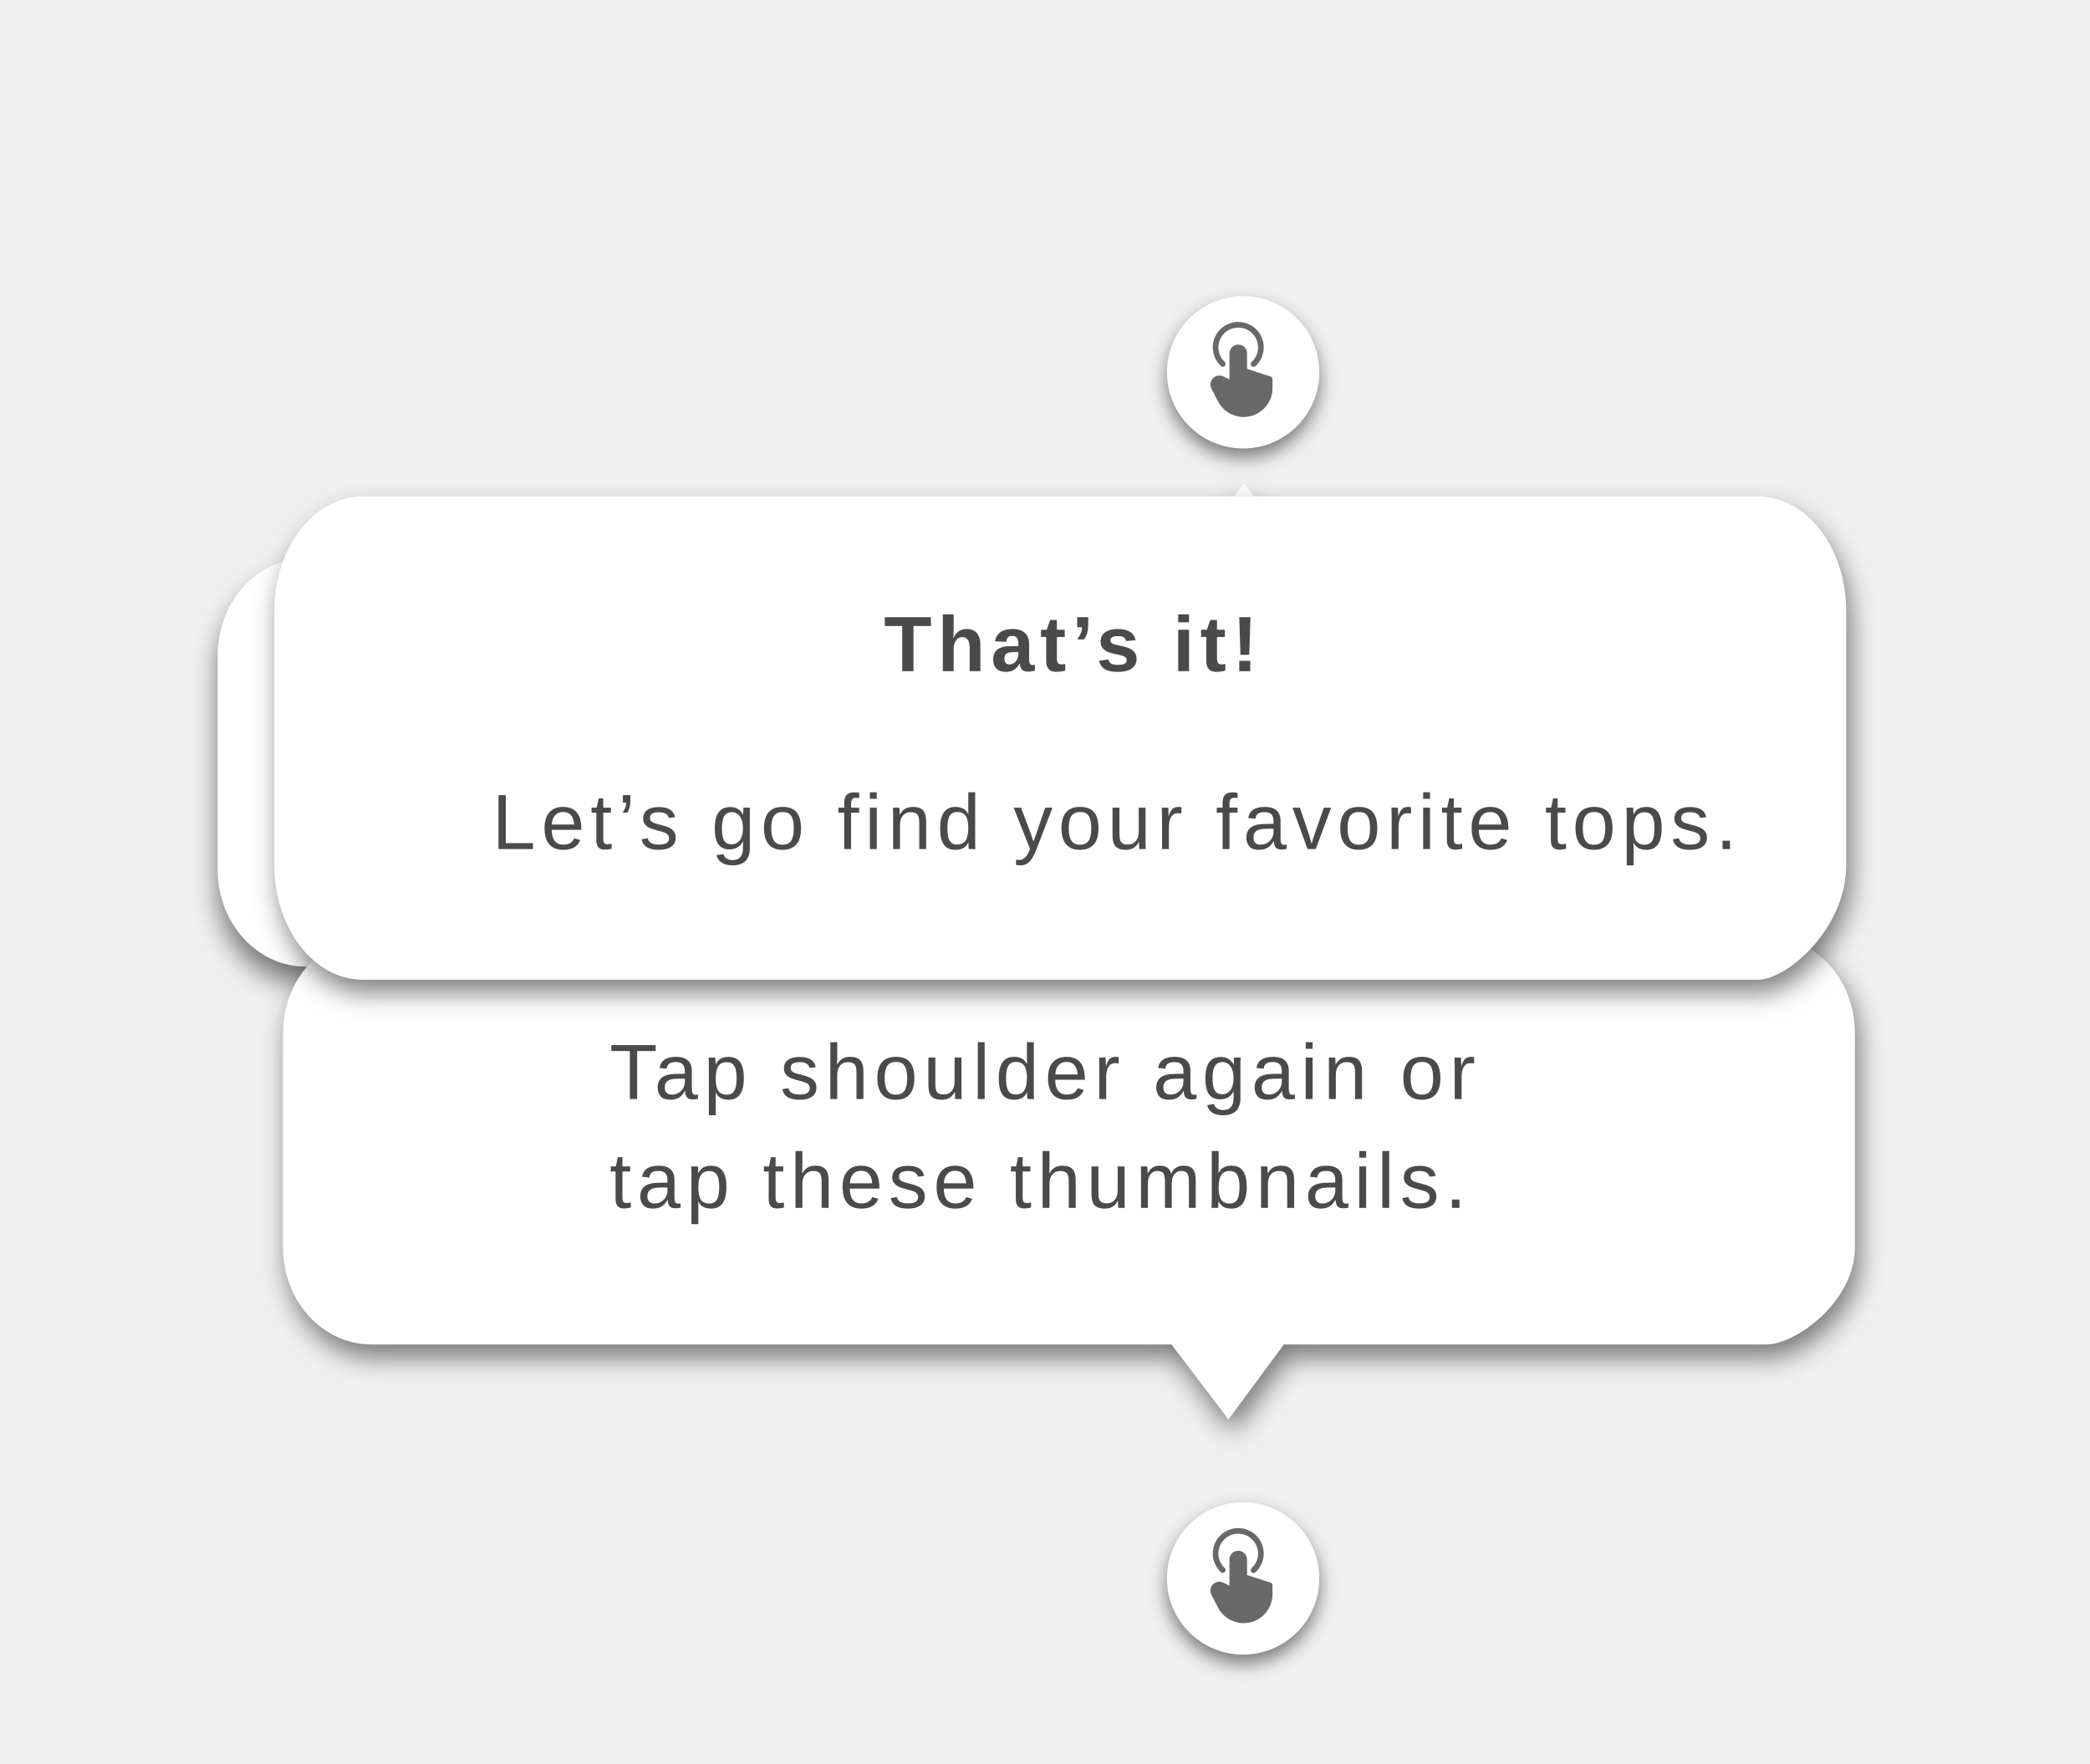
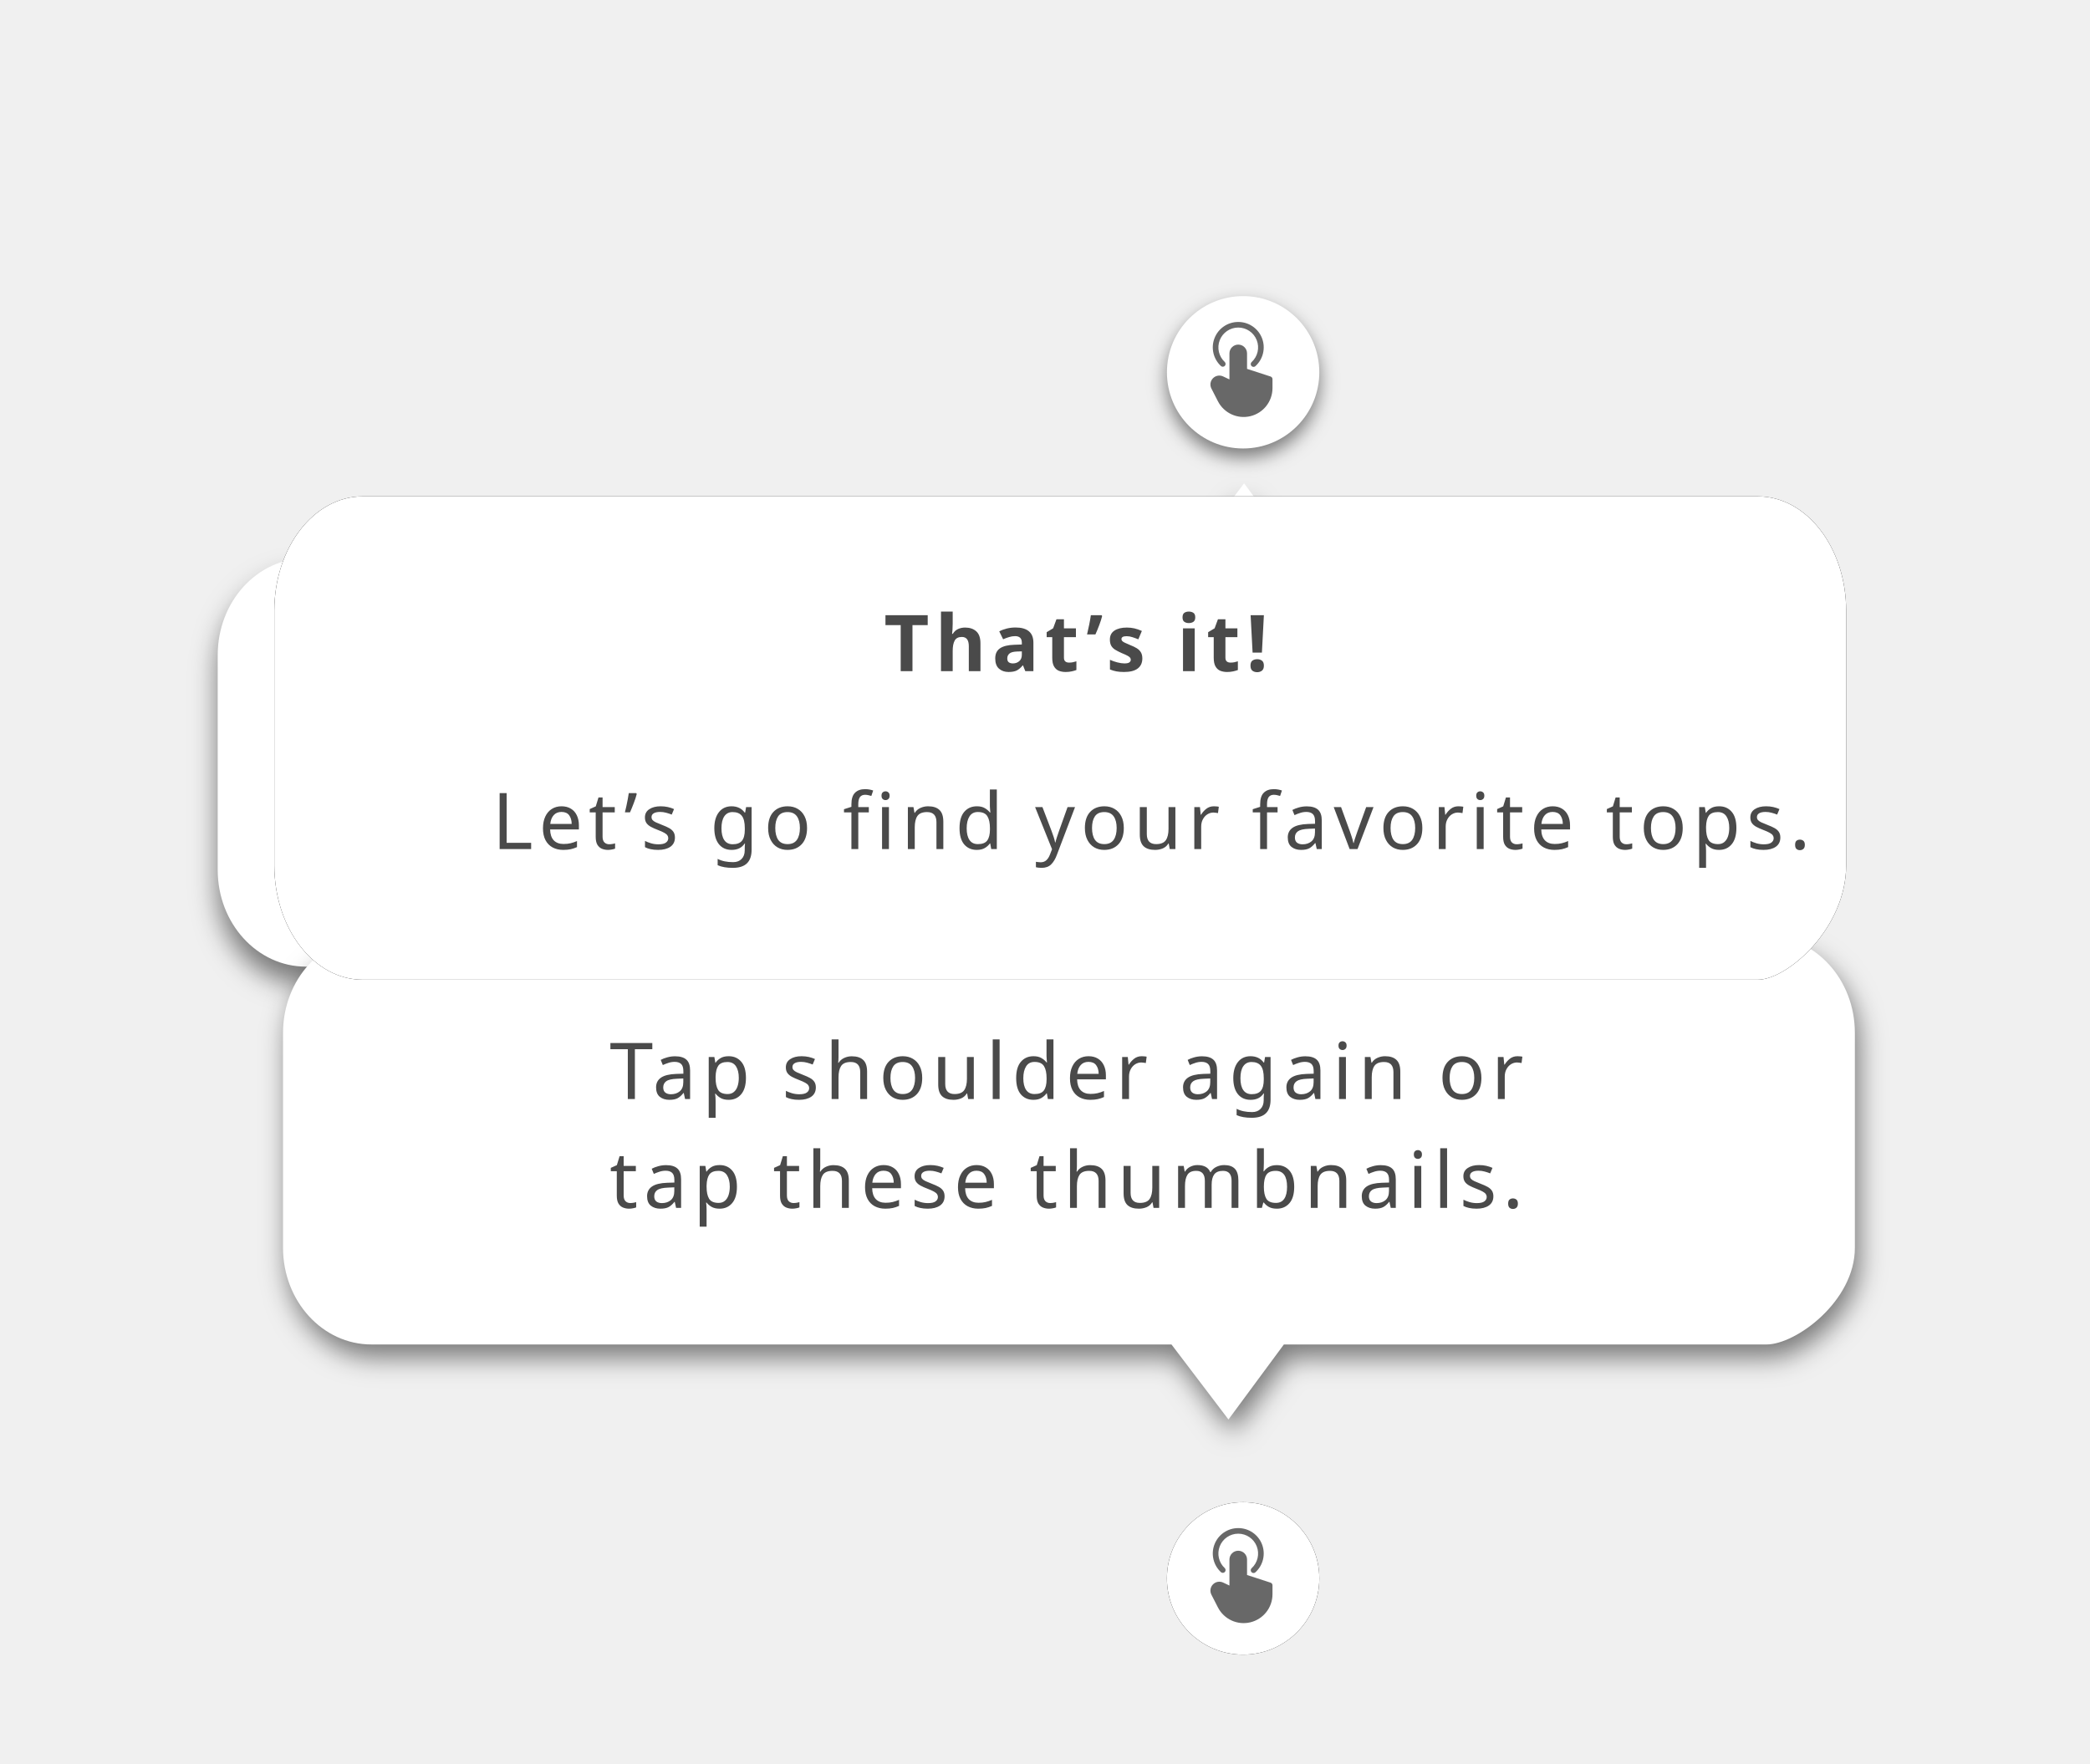
<svg xmlns="http://www.w3.org/2000/svg" xmlns:xlink="http://www.w3.org/1999/xlink" width="480px" height="405px" viewBox="0 0 480 405" version="1.1">
  <defs>
-     <path d="M20.243,17.229 C23.617,17.229 111.702,17.231 111.702,17.231 L124.4,-1.13686838e-13 L137.456,17.229 L339.885,17.229 C351.065,17.229 360.128,27.168 360.128,39.429 L360.128,88.8 C360.128,101.061 351.065,111 339.885,111 L20.243,111 C9.063,111 -8.31335001e-13,101.061 -8.31335001e-13,88.8 L-8.31335001e-13,39.429 C-8.31335001e-13,27.168 13.495,17.229 20.243,17.229 Z" id="path-onb-1" />
-     <filter x="-3.1%" y="-6.3%" width="106.1%" height="119.8%" filterUnits="objectBoundingBox" id="filter-onb-1">
+     <path d="M20.243,17.229 C23.617,17.229 111.702,17.231 111.702,17.231 L124.4,-1.13686838e-13 L137.456,17.229 L339.885,17.229 C351.065,17.229 360.128,27.168 360.128,39.429 L360.128,88.8 C360.128,101.061 351.065,111 339.885,111 L20.243,111 C9.063,111 -8.31335001e-13,101.061 -8.31335001e-13,88.8 L-8.31335001e-13,39.429 C-8.31335001e-13,27.168 13.495,17.229 20.243,17.229 Z" id="onb-path-1" />
+     <filter x="-3.1%" y="-6.3%" width="106.1%" height="119.8%" filterUnits="objectBoundingBox" id="onb-filter-1">
      <feOffset dx="0" dy="4" in="SourceAlpha" result="shadowOffsetOuter1" />
      <feGaussianBlur stdDeviation="3" in="shadowOffsetOuter1" result="shadowBlurOuter1" />
      <feColorMatrix values="0 0 0 0 0   0 0 0 0 0   0 0 0 0 0  0 0 0 0.5 0" type="matrix" in="shadowBlurOuter1" />
    </filter>
-     <circle id="path-3" cx="17.5" cy="17.5" r="17.5" />
-     <filter x="-20.0%" y="-14.3%" width="140.0%" height="140.0%" filterUnits="objectBoundingBox" id="filter-4">
+     <circle id="onb-path-3" cx="17.5" cy="17.5" r="17.5" />
+     <filter x="-20.0%" y="-14.3%" width="140.0%" height="140.0%" filterUnits="objectBoundingBox" id="onb-filter-4">
      <feOffset dx="0" dy="2" in="SourceAlpha" result="shadowOffsetOuter1" />
      <feGaussianBlur stdDeviation="2" in="shadowOffsetOuter1" result="shadowBlurOuter1" />
      <feColorMatrix values="0 0 0 0 0   0 0 0 0 0   0 0 0 0 0  0 0 0 0.5 0" type="matrix" in="shadowBlurOuter1" />
    </filter>
-     <path d="M20.292,17.229 C23.674,17.229 131.137,17.231 131.137,17.231 L143.866,-1.13686838e-13 L156.953,17.229 L340.708,17.229 C351.915,17.229 361,27.168 361,39.429 L361,88.8 C361,101.061 351.915,111 340.708,111 L20.292,111 C9.085,111 -8.52651283e-13,101.061 -8.52651283e-13,88.8 L-8.52651283e-13,39.429 C-8.52651283e-13,27.168 13.528,17.229 20.292,17.229 Z" id="path-5" />
-     <filter x="-3.2%" y="-12.2%" width="105.8%" height="118.9%" filterUnits="objectBoundingBox" id="filter-6">
+     <path d="M20.292,17.229 C23.674,17.229 131.137,17.231 131.137,17.231 L143.866,-1.13686838e-13 L156.953,17.229 L340.708,17.229 C351.915,17.229 361,27.168 361,39.429 L361,88.8 C361,101.061 351.915,111 340.708,111 L20.292,111 C9.085,111 -8.52651283e-13,101.061 -8.52651283e-13,88.8 L-8.52651283e-13,39.429 C-8.52651283e-13,27.168 13.528,17.229 20.292,17.229 Z" id="onb-path-5" />
+     <filter x="-3.2%" y="-12.2%" width="105.8%" height="118.9%" filterUnits="objectBoundingBox" id="onb-filter-6">
      <feOffset dx="-1" dy="-3" in="SourceAlpha" result="shadowOffsetOuter1" />
      <feGaussianBlur stdDeviation="3" in="shadowOffsetOuter1" result="shadowBlurOuter1" />
      <feColorMatrix values="0 0 0 0 0   0 0 0 0 0   0 0 0 0 0  0 0 0 0.5 0" type="matrix" in="shadowBlurOuter1" />
    </filter>
-     <circle id="path-7" cx="17.5" cy="17.5" r="17.5" />
-     <filter x="-20.0%" y="-14.3%" width="140.0%" height="140.0%" filterUnits="objectBoundingBox" id="filter-8">
+     <circle id="onb-path-7" cx="17.5" cy="17.5" r="17.5" />
+     <filter x="-20.0%" y="-14.3%" width="140.0%" height="140.0%" filterUnits="objectBoundingBox" id="onb-filter-8">
      <feOffset dx="0" dy="2" in="SourceAlpha" result="shadowOffsetOuter1" />
      <feGaussianBlur stdDeviation="2" in="shadowOffsetOuter1" result="shadowBlurOuter1" />
      <feColorMatrix values="0 0 0 0 0   0 0 0 0 0   0 0 0 0 0  0 0 0 0.5 0" type="matrix" in="shadowBlurOuter1" />
    </filter>
-     <circle id="path-9" cx="15.5" cy="15.5" r="15.5" />
-     <filter x="-22.6%" y="-16.1%" width="145.2%" height="145.2%" filterUnits="objectBoundingBox" id="filter-10">
+     <circle id="onb-path-9" cx="15.5" cy="15.5" r="15.5" />
+     <filter x="-22.6%" y="-16.1%" width="145.2%" height="145.2%" filterUnits="objectBoundingBox" id="onb-filter-10">
      <feOffset dx="0" dy="2" in="SourceAlpha" result="shadowOffsetOuter1" />
      <feGaussianBlur stdDeviation="2" in="shadowOffsetOuter1" result="shadowBlurOuter1" />
      <feColorMatrix values="0 0 0 0 0   0 0 0 0 0   0 0 0 0 0  0 0 0 0.5 0" type="matrix" in="shadowBlurOuter1" />
    </filter>
-     <circle id="path-11" cx="15.5" cy="15.5" r="15.5" />
-     <filter x="-22.6%" y="-16.1%" width="145.2%" height="145.2%" filterUnits="objectBoundingBox" id="filter-12">
+     <circle id="onb-path-11" cx="15.5" cy="15.5" r="15.5" />
+     <filter x="-22.6%" y="-16.1%" width="145.2%" height="145.2%" filterUnits="objectBoundingBox" id="onb-filter-12">
      <feOffset dx="0" dy="2" in="SourceAlpha" result="shadowOffsetOuter1" />
      <feGaussianBlur stdDeviation="2" in="shadowOffsetOuter1" result="shadowBlurOuter1" />
      <feColorMatrix values="0 0 0 0 0   0 0 0 0 0   0 0 0 0 0  0 0 0 0.5 0" type="matrix" in="shadowBlurOuter1" />
    </filter>
-     <circle id="path-13" cx="15.5" cy="15.5" r="15.5" />
-     <filter x="-22.6%" y="-16.1%" width="145.2%" height="145.2%" filterUnits="objectBoundingBox" id="filter-14">
+     <circle id="onb-path-13" cx="15.5" cy="15.5" r="15.5" />
+     <filter x="-22.6%" y="-16.1%" width="145.2%" height="145.2%" filterUnits="objectBoundingBox" id="onb-filter-14">
      <feOffset dx="0" dy="2" in="SourceAlpha" result="shadowOffsetOuter1" />
      <feGaussianBlur stdDeviation="2" in="shadowOffsetOuter1" result="shadowBlurOuter1" />
      <feColorMatrix values="0 0 0 0 0   0 0 0 0 0   0 0 0 0 0  0 0 0 0.5 0" type="matrix" in="shadowBlurOuter1" />
    </filter>
-     <circle id="path-15" cx="15.5" cy="15.5" r="15.5" />
-     <filter x="-22.6%" y="-16.1%" width="145.2%" height="145.2%" filterUnits="objectBoundingBox" id="filter-16">
+     <circle id="onb-path-15" cx="15.5" cy="15.5" r="15.5" />
+     <filter x="-22.6%" y="-16.1%" width="145.2%" height="145.2%" filterUnits="objectBoundingBox" id="onb-filter-16">
      <feOffset dx="0" dy="2" in="SourceAlpha" result="shadowOffsetOuter1" />
      <feGaussianBlur stdDeviation="2" in="shadowOffsetOuter1" result="shadowBlurOuter1" />
      <feColorMatrix values="0 0 0 0 0   0 0 0 0 0   0 0 0 0 0  0 0 0 0.5 0" type="matrix" in="shadowBlurOuter1" />
    </filter>
-     <circle id="path-17" cx="15.5" cy="15.5" r="15.5" />
-     <filter x="-22.6%" y="-16.1%" width="145.2%" height="145.2%" filterUnits="objectBoundingBox" id="filter-18">
+     <circle id="onb-path-17" cx="15.5" cy="15.5" r="15.5" />
+     <filter x="-22.6%" y="-16.1%" width="145.2%" height="145.2%" filterUnits="objectBoundingBox" id="onb-filter-18">
      <feOffset dx="0" dy="2" in="SourceAlpha" result="shadowOffsetOuter1" />
      <feGaussianBlur stdDeviation="2" in="shadowOffsetOuter1" result="shadowBlurOuter1" />
      <feColorMatrix values="0 0 0 0 0   0 0 0 0 0   0 0 0 0 0  0 0 0 0.5 0" type="matrix" in="shadowBlurOuter1" />
    </filter>
-     <circle id="path-19" cx="15.5" cy="15.5" r="15.5" />
-     <filter x="-22.6%" y="-16.1%" width="145.2%" height="145.2%" filterUnits="objectBoundingBox" id="filter-20">
+     <circle id="onb-path-19" cx="15.5" cy="15.5" r="15.5" />
+     <filter x="-22.6%" y="-16.1%" width="145.2%" height="145.2%" filterUnits="objectBoundingBox" id="onb-filter-20">
      <feOffset dx="0" dy="2" in="SourceAlpha" result="shadowOffsetOuter1" />
      <feGaussianBlur stdDeviation="2" in="shadowOffsetOuter1" result="shadowBlurOuter1" />
      <feColorMatrix values="0 0 0 0 0   0 0 0 0 0   0 0 0 0 0  0 0 0 0.5 0" type="matrix" in="shadowBlurOuter1" />
    </filter>
-     <circle id="path-21" cx="15.5" cy="15.5" r="15.5" />
-     <filter x="-22.6%" y="-16.1%" width="145.2%" height="145.2%" filterUnits="objectBoundingBox" id="filter-22">
+     <circle id="onb-path-21" cx="15.5" cy="15.5" r="15.5" />
+     <filter x="-22.6%" y="-16.1%" width="145.2%" height="145.2%" filterUnits="objectBoundingBox" id="onb-filter-22">
      <feOffset dx="0" dy="2" in="SourceAlpha" result="shadowOffsetOuter1" />
      <feGaussianBlur stdDeviation="2" in="shadowOffsetOuter1" result="shadowBlurOuter1" />
      <feColorMatrix values="0 0 0 0 0   0 0 0 0 0   0 0 0 0 0  0 0 0 0.5 0" type="matrix" in="shadowBlurOuter1" />
    </filter>
-     <circle id="path-23" cx="15.5" cy="15.5" r="15.5" />
-     <filter x="-22.6%" y="-16.1%" width="145.2%" height="145.2%" filterUnits="objectBoundingBox" id="filter-24">
+     <circle id="onb-path-23" cx="15.5" cy="15.5" r="15.5" />
+     <filter x="-22.6%" y="-16.1%" width="145.2%" height="145.2%" filterUnits="objectBoundingBox" id="onb-filter-24">
      <feOffset dx="0" dy="2" in="SourceAlpha" result="shadowOffsetOuter1" />
      <feGaussianBlur stdDeviation="2" in="shadowOffsetOuter1" result="shadowBlurOuter1" />
      <feColorMatrix values="0 0 0 0 0   0 0 0 0 0   0 0 0 0 0  0 0 0 0.5 0" type="matrix" in="shadowBlurOuter1" />
    </filter>
-     <circle id="path-25" cx="15.5" cy="15.5" r="15.5" />
-     <filter x="-22.6%" y="-16.1%" width="145.2%" height="145.2%" filterUnits="objectBoundingBox" id="filter-26">
+     <circle id="onb-path-25" cx="15.5" cy="15.5" r="15.5" />
+     <filter x="-22.6%" y="-16.1%" width="145.2%" height="145.2%" filterUnits="objectBoundingBox" id="onb-filter-26">
      <feOffset dx="0" dy="2" in="SourceAlpha" result="shadowOffsetOuter1" />
      <feGaussianBlur stdDeviation="2" in="shadowOffsetOuter1" result="shadowBlurOuter1" />
      <feColorMatrix values="0 0 0 0 0   0 0 0 0 0   0 0 0 0 0  0 0 0 0.5 0" type="matrix" in="shadowBlurOuter1" />
    </filter>
-     <circle id="path-27" cx="15.5" cy="15.5" r="15.5" />
-     <filter x="-22.6%" y="-16.1%" width="145.2%" height="145.2%" filterUnits="objectBoundingBox" id="filter-28">
+     <circle id="onb-path-27" cx="15.5" cy="15.5" r="15.5" />
+     <filter x="-22.6%" y="-16.1%" width="145.2%" height="145.2%" filterUnits="objectBoundingBox" id="onb-filter-28">
      <feOffset dx="0" dy="2" in="SourceAlpha" result="shadowOffsetOuter1" />
      <feGaussianBlur stdDeviation="2" in="shadowOffsetOuter1" result="shadowBlurOuter1" />
      <feColorMatrix values="0 0 0 0 0   0 0 0 0 0   0 0 0 0 0  0 0 0 0.5 0" type="matrix" in="shadowBlurOuter1" />
    </filter>
-     <circle id="path-29" cx="15.5" cy="15.5" r="15.5" />
-     <filter x="-22.6%" y="-16.1%" width="145.2%" height="145.2%" filterUnits="objectBoundingBox" id="filter-30">
+     <circle id="onb-path-29" cx="15.5" cy="15.5" r="15.5" />
+     <filter x="-22.6%" y="-16.1%" width="145.2%" height="145.2%" filterUnits="objectBoundingBox" id="onb-filter-30">
      <feOffset dx="0" dy="2" in="SourceAlpha" result="shadowOffsetOuter1" />
      <feGaussianBlur stdDeviation="2" in="shadowOffsetOuter1" result="shadowBlurOuter1" />
      <feColorMatrix values="0 0 0 0 0   0 0 0 0 0   0 0 0 0 0  0 0 0 0.5 0" type="matrix" in="shadowBlurOuter1" />
    </filter>
-     <circle id="path-31" cx="15.5" cy="15.5" r="15.5" />
-     <filter x="-22.6%" y="-16.1%" width="145.2%" height="145.2%" filterUnits="objectBoundingBox" id="filter-32">
+     <circle id="onb-path-31" cx="15.5" cy="15.5" r="15.5" />
+     <filter x="-22.6%" y="-16.1%" width="145.2%" height="145.2%" filterUnits="objectBoundingBox" id="onb-filter-32">
      <feOffset dx="0" dy="2" in="SourceAlpha" result="shadowOffsetOuter1" />
      <feGaussianBlur stdDeviation="2" in="shadowOffsetOuter1" result="shadowBlurOuter1" />
      <feColorMatrix values="0 0 0 0 0   0 0 0 0 0   0 0 0 0 0  0 0 0 0.5 0" type="matrix" in="shadowBlurOuter1" />
    </filter>
-     <path d="M20.243,22.04 C23.617,22.04 145.44,22.042 145.44,22.042 L158.128,0 L171.194,22.04 L339.885,22.04 C351.065,22.04 360.128,31.87 360.128,43.996 L360.128,92.827 C360.128,104.953 351.065,114.783 339.885,114.783 L20.243,114.783 C9.063,114.783 -8.31335001e-13,104.953 -8.31335001e-13,92.827 L-8.31335001e-13,43.996 C-8.31335001e-13,31.871 13.495,22.04 20.243,22.04 Z" id="path-33" />
-     <filter x="-3.1%" y="-6.1%" width="106.1%" height="119.2%" filterUnits="objectBoundingBox" id="filter-34">
+     <path d="M20.243,22.04 C23.617,22.04 145.44,22.042 145.44,22.042 L158.128,0 L171.194,22.04 L339.885,22.04 C351.065,22.04 360.128,31.87 360.128,43.996 L360.128,92.827 C360.128,104.953 351.065,114.783 339.885,114.783 L20.243,114.783 C9.063,114.783 -8.31335001e-13,104.953 -8.31335001e-13,92.827 L-8.31335001e-13,43.996 C-8.31335001e-13,31.871 13.495,22.04 20.243,22.04 Z" id="onb-path-33" />
+     <filter x="-3.1%" y="-6.1%" width="106.1%" height="119.2%" filterUnits="objectBoundingBox" id="onb-filter-34">
      <feOffset dx="0" dy="4" in="SourceAlpha" result="shadowOffsetOuter1" />
      <feGaussianBlur stdDeviation="3" in="shadowOffsetOuter1" result="shadowBlurOuter1" />
      <feColorMatrix values="0 0 0 0 0   0 0 0 0 0   0 0 0 0 0  0 0 0 0.5 0" type="matrix" in="shadowBlurOuter1" />
    </filter>
-     <path d="M20.292,1.13686838e-13 C22.547,1.13686838e-13 129.352,1.5476509e-13 340.708,2.36921593e-13 C351.915,2.33840725e-13 361,11.765 361,26.278 L361,84.722 C361,99.235 351.915,111 340.708,111 L20.292,111 C9.085,111 -8.52651283e-13,99.235 -8.52651283e-13,84.722 L-8.52651283e-13,26.278 C-8.52651283e-13,11.765 13.528,1.13686838e-13 20.292,1.13686838e-13 Z" id="path-35" />
-     <filter x="-3.2%" y="-12.2%" width="105.8%" height="118.9%" filterUnits="objectBoundingBox" id="filter-36">
+     <path d="M20.292,1.13686838e-13 C22.547,1.13686838e-13 129.352,1.5476509e-13 340.708,2.36921593e-13 C351.915,2.33840725e-13 361,11.765 361,26.278 L361,84.722 C361,99.235 351.915,111 340.708,111 L20.292,111 C9.085,111 -8.52651283e-13,99.235 -8.52651283e-13,84.722 L-8.52651283e-13,26.278 C-8.52651283e-13,11.765 13.528,1.13686838e-13 20.292,1.13686838e-13 Z" id="onb-path-35" />
+     <filter x="-3.2%" y="-12.2%" width="105.8%" height="118.9%" filterUnits="objectBoundingBox" id="onb-filter-36">
      <feOffset dx="-1" dy="-3" in="SourceAlpha" result="shadowOffsetOuter1" />
      <feGaussianBlur stdDeviation="3" in="shadowOffsetOuter1" result="shadowBlurOuter1" />
      <feColorMatrix values="0 0 0 0 0   0 0 0 0 0   0 0 0 0 0  0 0 0 0.5 0" type="matrix" in="shadowBlurOuter1" />
    </filter>
  </defs>
  <g id="Website-Design" stroke="none" stroke-width="1" fill="none" fill-rule="evenodd">
    <g id="mini_onboarding_4-copy" transform="translate(-167, -141)">
      <g id="mini_onboarding" transform="translate(210, 146)">
        <g id="mini_onboarding_1" transform="translate(2, 63)">
          <g id="popup" transform="translate(5, 43)">
            <g id="popup-2" fill-rule="nonzero" transform="translate(180.0642, 55.5) scale(1, -1) rotate(180) translate(-180.0642, -55.5) ">
-               <use fill="black" fill-opacity="1" filter="url(#filter-onb-1)" xlink:href="#path-onb-1" />
-               <use fill="#FFFFFF" fill-rule="evenodd" xlink:href="#path-onb-1" />
+               <use fill="black" fill-opacity="1" filter="url(#onb-filter-1)" xlink:href="#onb-path-1" />
+               <use fill="#FFFFFF" fill-rule="evenodd" xlink:href="#onb-path-1" />
            </g>
-             <text id="Let’s-change-the-sho" font-family="CenturyGothic, Century Gothic, Arial" font-size="18" font-weight="normal" line-spacing="25" letter-spacing="1.286" fill="#4A4A4A" transform="translate(20, 0)">
+             <text id="Let’s-change-the-sho" font-family="Muli-Regular, Muli" font-size="18" font-weight="normal" line-spacing="25" letter-spacing="1.286" fill="#4A4A4A" transform="translate(20, 0)">
              <tspan x="31.258" y="58.106">Let’s change the shoulder fit.</tspan>
              <tspan x="34.073" y="83.106">Go ahead, tap the shoulder.</tspan>
-               <tspan x="317.641" y="83.106" font-family="CenturyGothic-Bold, Century Gothic, Arial" font-weight="bold"> </tspan>
            </text>
          </g>
          <g id="tap_button" transform="translate(223, 0)" fill-rule="nonzero">
            <g id="Group">
              <g id="Ellipse_17-2">
-                 <use fill="black" fill-opacity="1" filter="url(#filter-4)" xlink:href="#path-3" />
-                 <use fill="#FFFFFF" fill-rule="evenodd" xlink:href="#path-3" />
+                 <use fill="black" fill-opacity="1" filter="url(#onb-filter-4)" xlink:href="#onb-path-3" />
+                 <use fill="#FFFFFF" fill-rule="evenodd" xlink:href="#onb-path-3" />
              </g>
            </g>
            <g id="tap" transform="translate(8.965185, 5.942222)" fill="#686868">
              <g id="Group_48" transform="translate(1.027963, 5.199444)">
                <g id="Group_47">
-                   <path d="M13.809,7.328 L8.41,5.574 L8.41,2.022 C8.41,0.905 7.505,0 6.388,0 C5.271,0 4.366,0.905 4.366,2.022 L4.366,7.994 L2.921,7.31 C2.129,6.935 1.187,7.106 0.577,7.735 C-0.033,8.363 -0.175,9.311 0.224,10.09 L1.719,13.011 C3.114,15.739 6.197,17.156 9.176,16.438 C12.154,15.72 14.253,13.055 14.253,9.991 L14.253,7.937 C14.253,7.659 14.074,7.413 13.809,7.328 Z" id="Path_41" />
+                   <path d="M13.809,7.328 L8.41,5.574 L8.41,2.022 C8.41,0.905 7.505,0 6.388,0 C5.271,0 4.366,0.905 4.366,2.022 L4.366,7.994 L2.921,7.31 C2.129,6.935 1.187,7.106 0.577,7.735 C-0.033,8.363 -0.175,9.311 0.224,10.09 L1.719,13.011 C3.114,15.739 6.197,17.156 9.176,16.438 C12.154,15.72 14.253,13.055 14.253,9.991 L14.253,7.937 C14.253,7.659 14.074,7.413 13.809,7.328 Z" id="onb-path_41" />
                </g>
              </g>
              <g id="Group_50" transform="translate(0.281296, 0)">
                <g id="Group_49">
-                   <path d="M7.135,-3.38813179e-21 C4.724,-0.006 2.559,1.472 1.685,3.718 C0.811,5.965 1.408,8.517 3.189,10.142 C3.451,10.353 3.831,10.324 4.059,10.076 C4.287,9.829 4.284,9.448 4.052,9.204 C2.666,7.933 2.202,5.941 2.884,4.189 C3.566,2.436 5.254,1.282 7.134,1.282 C9.015,1.282 10.702,2.436 11.384,4.189 C12.066,5.941 11.602,7.933 10.216,9.204 C10.048,9.358 9.975,9.591 10.024,9.814 C10.074,10.037 10.239,10.216 10.457,10.285 C10.674,10.353 10.912,10.301 11.081,10.146 C12.864,8.522 13.464,5.967 12.59,3.719 C11.715,1.471 9.547,-0.008 7.135,-3.38813179e-21 Z" id="Path_42" />
+                   <path d="M7.135,-3.38813179e-21 C4.724,-0.006 2.559,1.472 1.685,3.718 C0.811,5.965 1.408,8.517 3.189,10.142 C3.451,10.353 3.831,10.324 4.059,10.076 C4.287,9.829 4.284,9.448 4.052,9.204 C2.666,7.933 2.202,5.941 2.884,4.189 C3.566,2.436 5.254,1.282 7.134,1.282 C9.015,1.282 10.702,2.436 11.384,4.189 C12.066,5.941 11.602,7.933 10.216,9.204 C10.048,9.358 9.975,9.591 10.024,9.814 C10.074,10.037 10.239,10.216 10.457,10.285 C10.674,10.353 10.912,10.301 11.081,10.146 C12.864,8.522 13.464,5.967 12.59,3.719 C11.715,1.471 9.547,-0.008 7.135,-3.38813179e-21 Z" id="onb-path_42" />
                </g>
              </g>
            </g>
          </g>
        </g>
        <g id="mini_onboarding_2" transform="translate(2, 210)">
          <g id="popup">
            <g id="popup-2" fill-rule="nonzero" transform="translate(200.5, 55.5) rotate(180) translate(-180.5, -55.5) ">
-               <use fill="black" fill-opacity="1" filter="url(#filter-6)" xlink:href="#path-5" />
-               <use fill="#FFFFFF" fill-rule="evenodd" xlink:href="#path-5" />
+               <use fill="black" fill-opacity="1" filter="url(#onb-filter-6)" xlink:href="#onb-path-5" />
+               <use fill="#FFFFFF" fill-rule="evenodd" xlink:href="#onb-path-5" />
            </g>
-             <text id="Alternatively,-you-c" font-family="CenturyGothic, Century Gothic, Arial" font-size="18" font-weight="normal" line-spacing="25" letter-spacing="1.286" fill="#4A4A4A">
+             <text id="Alternatively,-you-c" font-family="Muli-Regular, Muli" font-size="18" font-weight="normal" line-spacing="25" letter-spacing="1.286" fill="#4A4A4A">
              <tspan x="95" y="37.4">Tap shoulder again or </tspan>
              <tspan x="95" y="62.4">tap these thumbnails. </tspan>
            </text>
          </g>
          <g id="tap_button" transform="translate(223, 130)" fill-rule="nonzero">
            <g id="Group">
              <g id="Ellipse_17-2">
-                 <use fill="black" fill-opacity="1" filter="url(#filter-8)" xlink:href="#path-7" />
-                 <use fill="#FFFFFF" fill-rule="evenodd" xlink:href="#path-7" />
+                 <use fill="black" fill-opacity="1" filter="url(#filter-8)" xlink:href="#onb-path-7" />
+                 <use fill="#FFFFFF" fill-rule="evenodd" xlink:href="#onb-path-7" />
              </g>
            </g>
            <g id="tap" transform="translate(8.965185, 5.942222)" fill="#686868">
              <g id="Group_48" transform="translate(1.027963, 5.199444)">
                <g id="Group_47">
-                   <path d="M13.809,7.328 L8.41,5.574 L8.41,2.022 C8.41,0.905 7.505,0 6.388,0 C5.271,0 4.366,0.905 4.366,2.022 L4.366,7.994 L2.921,7.31 C2.129,6.935 1.187,7.106 0.577,7.735 C-0.033,8.363 -0.175,9.311 0.224,10.09 L1.719,13.011 C3.114,15.739 6.197,17.156 9.176,16.438 C12.154,15.72 14.253,13.055 14.253,9.991 L14.253,7.937 C14.253,7.659 14.074,7.413 13.809,7.328 Z" id="Path_41" />
+                   <path d="M13.809,7.328 L8.41,5.574 L8.41,2.022 C8.41,0.905 7.505,0 6.388,0 C5.271,0 4.366,0.905 4.366,2.022 L4.366,7.994 L2.921,7.31 C2.129,6.935 1.187,7.106 0.577,7.735 C-0.033,8.363 -0.175,9.311 0.224,10.09 L1.719,13.011 C3.114,15.739 6.197,17.156 9.176,16.438 C12.154,15.72 14.253,13.055 14.253,9.991 L14.253,7.937 C14.253,7.659 14.074,7.413 13.809,7.328 Z" id="onb-path_41" />
                </g>
              </g>
              <g id="Group_50" transform="translate(0.281296, 0)">
                <g id="Group_49">
-                   <path d="M7.135,-3.38813179e-21 C4.724,-0.006 2.559,1.472 1.685,3.718 C0.811,5.965 1.408,8.517 3.189,10.142 C3.451,10.353 3.831,10.324 4.059,10.076 C4.287,9.829 4.284,9.448 4.052,9.204 C2.666,7.933 2.202,5.941 2.884,4.189 C3.566,2.436 5.254,1.282 7.134,1.282 C9.015,1.282 10.702,2.436 11.384,4.189 C12.066,5.941 11.602,7.933 10.216,9.204 C10.048,9.358 9.975,9.591 10.024,9.814 C10.074,10.037 10.239,10.216 10.457,10.285 C10.674,10.353 10.912,10.301 11.081,10.146 C12.864,8.522 13.464,5.967 12.59,3.719 C11.715,1.471 9.547,-0.008 7.135,-3.38813179e-21 Z" id="Path_42" />
+                   <path d="M7.135,-3.38813179e-21 C4.724,-0.006 2.559,1.472 1.685,3.718 C0.811,5.965 1.408,8.517 3.189,10.142 C3.451,10.353 3.831,10.324 4.059,10.076 C4.287,9.829 4.284,9.448 4.052,9.204 C2.666,7.933 2.202,5.941 2.884,4.189 C3.566,2.436 5.254,1.282 7.134,1.282 C9.015,1.282 10.702,2.436 11.384,4.189 C12.066,5.941 11.602,7.933 10.216,9.204 C10.048,9.358 9.975,9.591 10.024,9.814 C10.074,10.037 10.239,10.216 10.457,10.285 C10.674,10.353 10.912,10.301 11.081,10.146 C12.864,8.522 13.464,5.967 12.59,3.719 C11.715,1.471 9.547,-0.008 7.135,-3.38813179e-21 Z" id="onb-path_42" />
                </g>
              </g>
            </g>
          </g>
        </g>
        <g id="mini_onboarding_3" transform="translate(20, 109)">
          <g id="popup-2" fill-rule="nonzero" transform="translate(180.5, 55.5) rotate(180) translate(-180.5, -55.5) ">
-             <use fill="black" fill-opacity="1" filter="url(#filter-36)" xlink:href="#path-35" />
-             <use fill="#FFFFFF" fill-rule="evenodd" xlink:href="#path-35" />
+             <use fill="black" fill-opacity="1" filter="url(#filter-36)" xlink:href="#onb-path-35" />
+             <use fill="#FFFFFF" fill-rule="evenodd" xlink:href="#onb-path-35" />
          </g>
-           <text id="That’s-it!" font-family="CenturyGothic-Bold, Century Gothic, Arial" font-size="18" font-weight="bold" line-spacing="20" letter-spacing="1.286" fill="#4A4A4A">
+           <text id="That’s-it!" font-family="Muli-Regular, Muli" font-size="18" font-weight="bold" line-spacing="20" letter-spacing="1.286" fill="#4A4A4A">
            <tspan x="140" y="40.141">That’s it! </tspan>
          </text>
-           <text id="Let’s-go-find-your-f" font-family="CenturyGothic, Century Gothic, Arial" font-size="18" font-weight="normal" line-spacing="20" letter-spacing="1.286" fill="#4A4A4A">
+           <text id="Let’s-go-find-your-f" font-family="Muli-Regular, Muli" font-size="18" font-weight="normal" line-spacing="20" letter-spacing="1.286" fill="#4A4A4A">
            <tspan x="50" y="81">Let’s go find your favorite tops.</tspan>
          </text>
        </g>
        <rect id="mini_onboarding_touch" x="0" y="0" width="420" height="440" fill-opacity="0" fill="#800000" stroke-opacity="0" />
      </g>
    </g>
  </g>
</svg>
